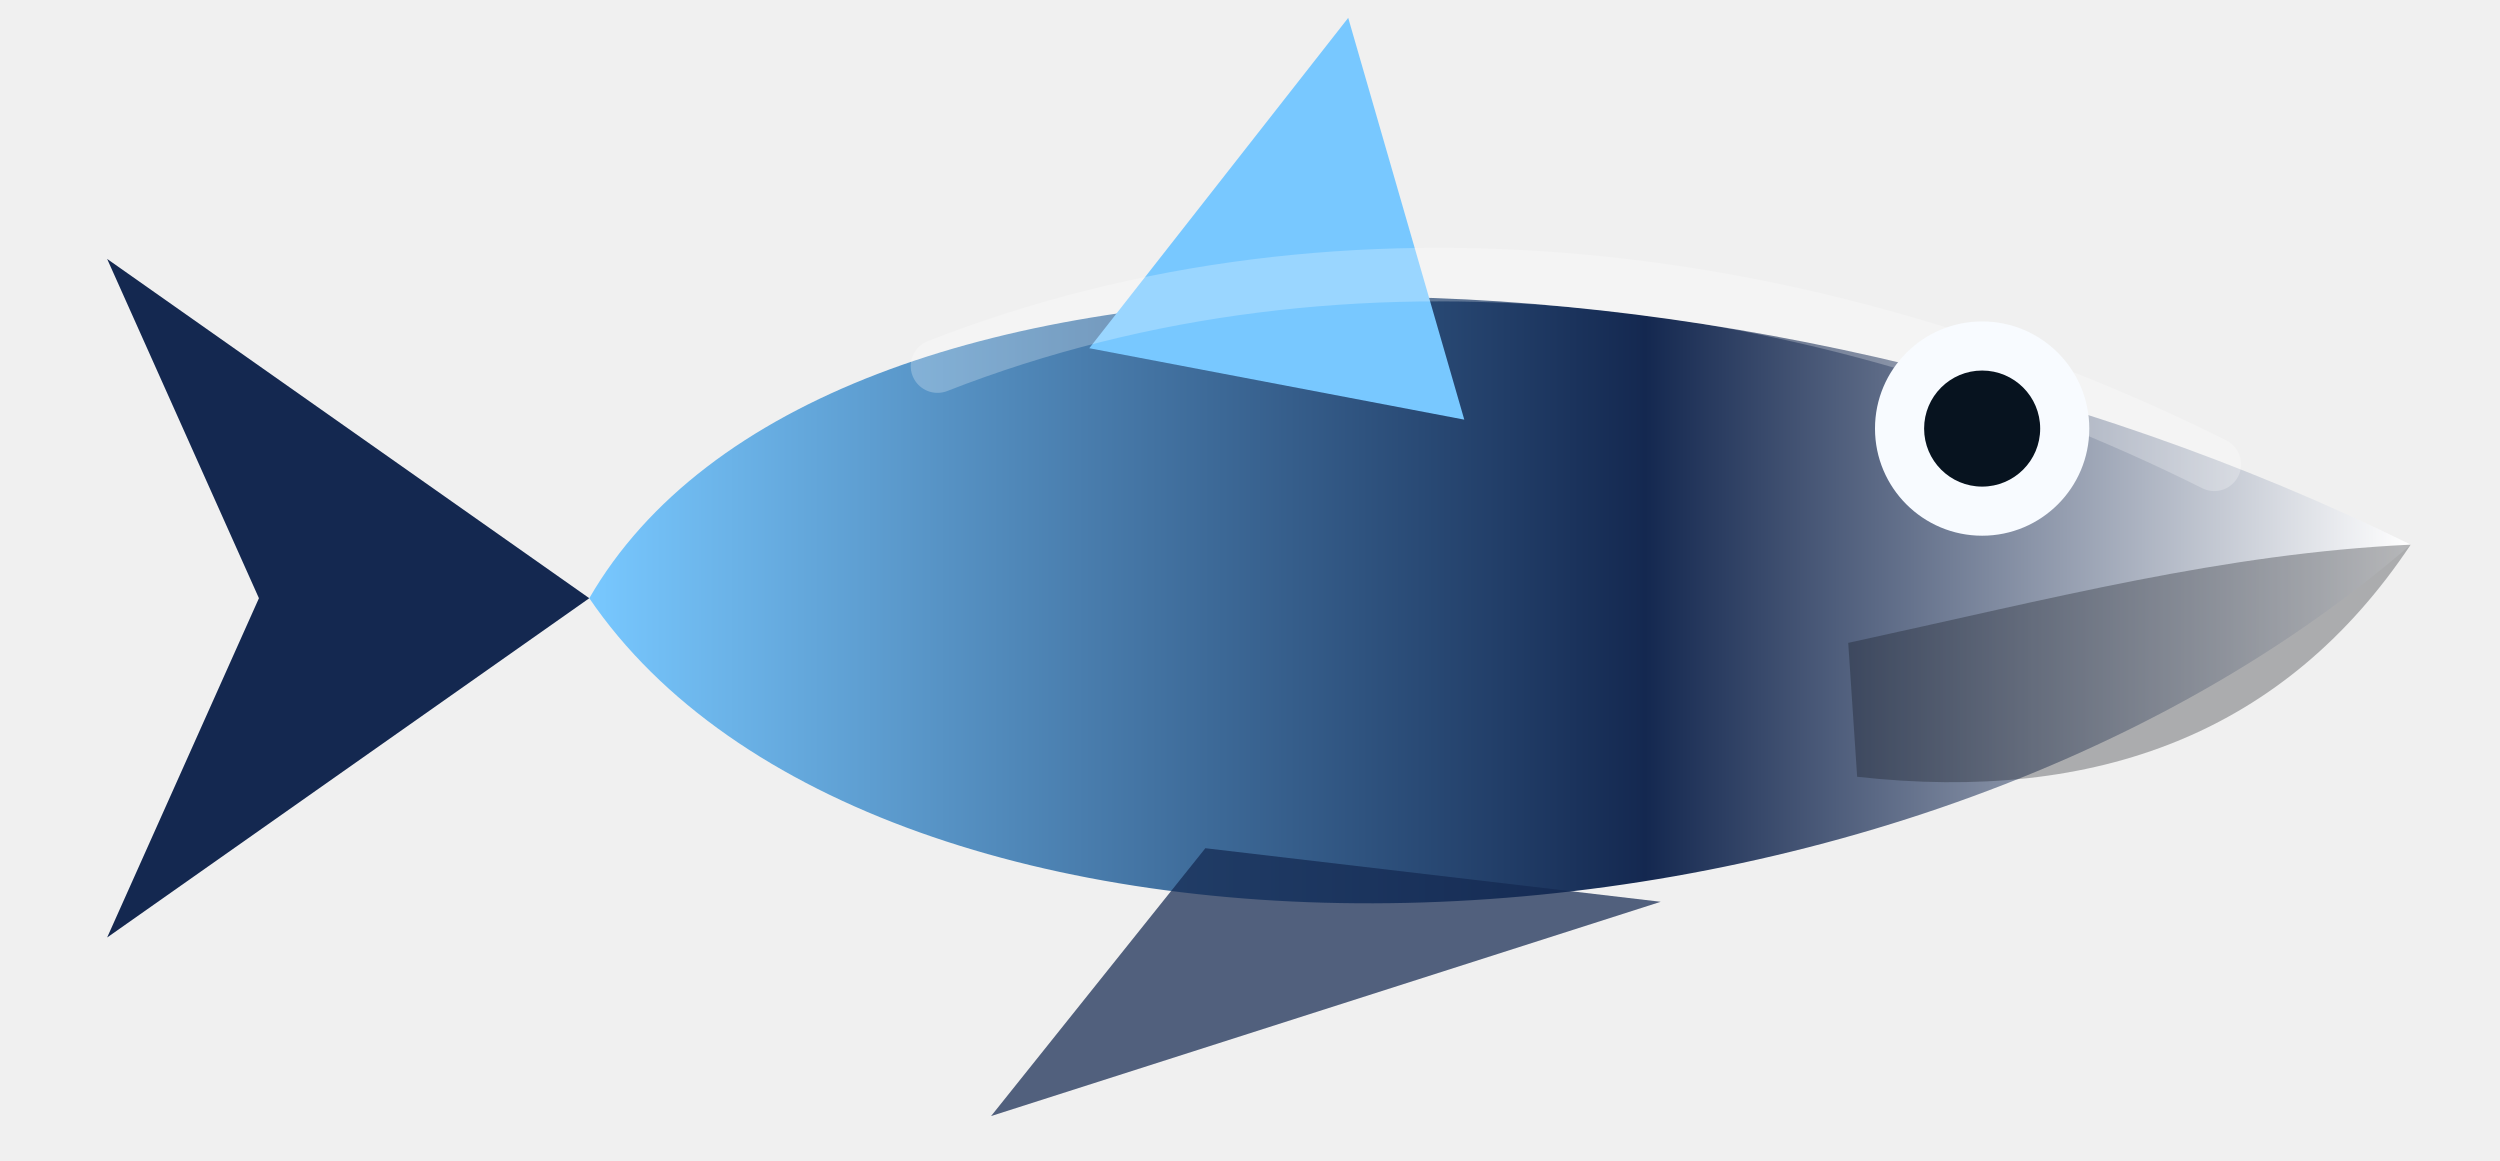
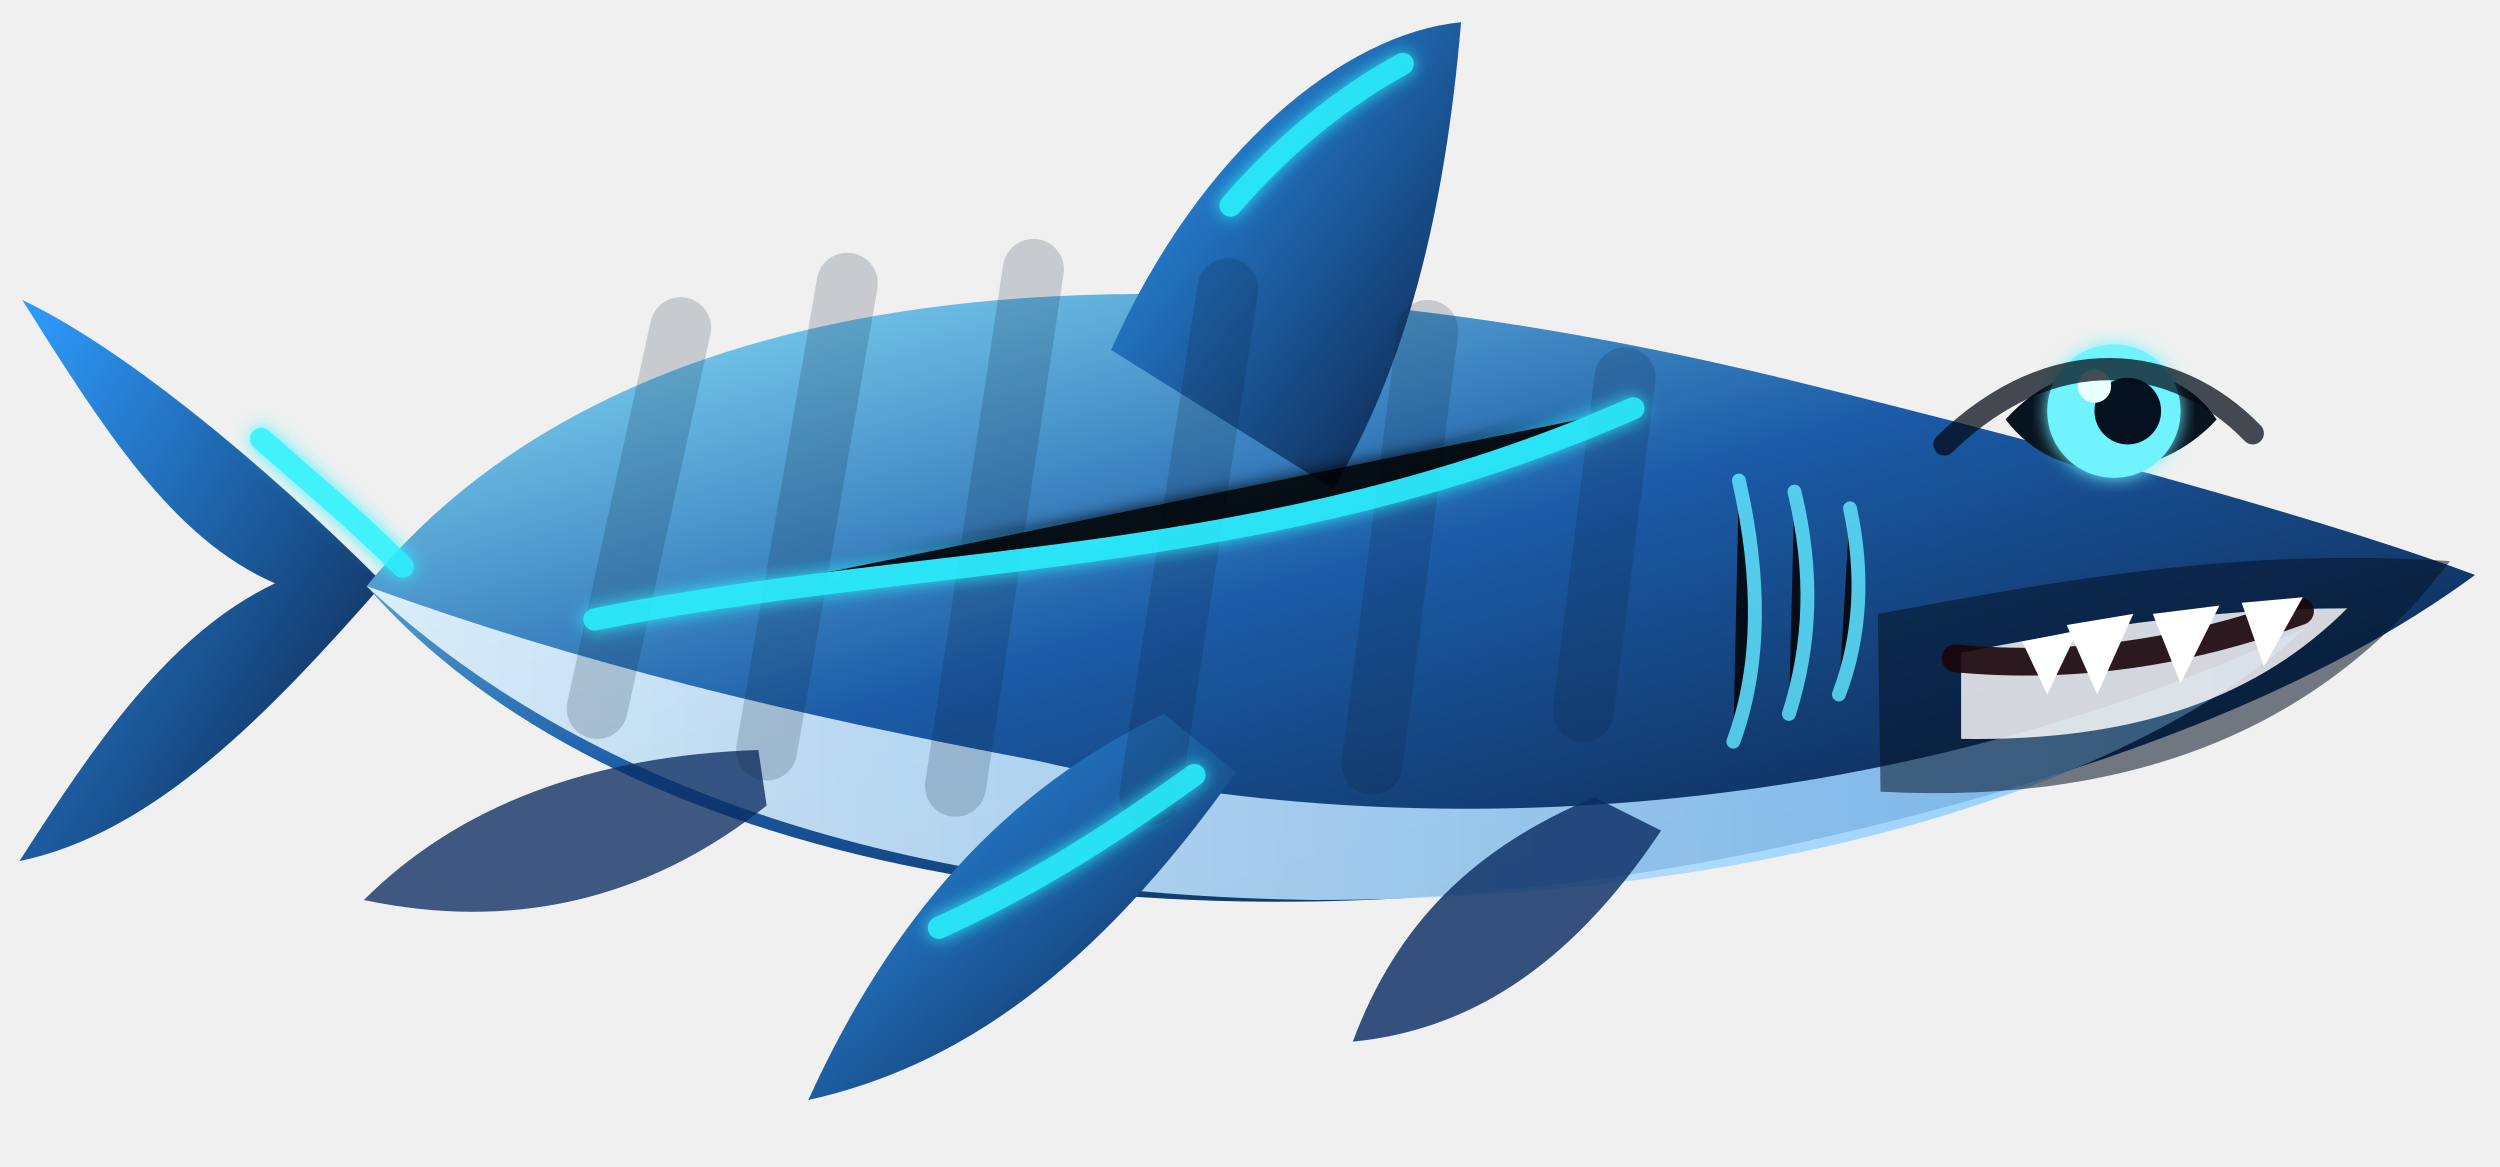
- <svg xmlns="http://www.w3.org/2000/svg" viewBox="0 0 560 260">
+ <svg xmlns="http://www.w3.org/2000/svg" viewBox="0 0 900 420">
  <defs>
-     <linearGradient id="g">
-       <stop stop-color="#78c8ff" />
-       <stop offset=".58" stop-color="#142850" />
-       <stop offset="1" stop-color="#ffffff" />
+     <linearGradient id="body" x1="0" x2="1" y1="0" y2="1">
+       <stop stop-color="#8fe8ff" />
+       <stop offset=".46" stop-color="#1b5ba7" />
+       <stop offset="1" stop-color="#07152d" />
    </linearGradient>
+     <linearGradient id="belly" x1="0" x2="1">
+       <stop stop-color="#f0fbff" />
+       <stop offset="1" stop-color="#7ec5ff" />
+     </linearGradient>
+     <linearGradient id="fin" x1="0" x2="1" y1="0" y2="1">
+       <stop stop-color="#2f9dff" />
+       <stop offset="1" stop-color="#0a1d41" />
+     </linearGradient>
+     <filter id="gl">
+       <feGaussianBlur stdDeviation="3" result="b" />
+       <feMerge>
+         <feMergeNode in="b" />
+         <feMergeNode in="SourceGraphic" />
+       </feMerge>
+     </filter>
  </defs>
-   <g>
-     <path d="M132 134 24 58 58 134 24 210Z" fill="#142850" />
-     <path d="M132 134C184 44 390 48 540 122 420 226 196 228 132 134Z" fill="url(#g)" />
-     <path d="M244 78 302 4 328 94Z" fill="#78c8ff" />
-     <path d="M270 190 222 250 372 202Z" fill="#142850" opacity=".72" />
-     <path d="M414 144c46-10 84-20 126-22-28 42-70 58-124 52Z" fill="#0b0f14" opacity=".30" />
-     <path d="M210 82c92-36 198-22 286 22" fill="none" stroke="#ffffff" stroke-width="12" opacity=".25" stroke-linecap="round" />
-     <circle cx="444" cy="96" r="24" fill="#f8fbff" />
-     <circle cx="444" cy="96" r="13" fill="#07131f" />
+   <g id="locked-shark-silhouette">
+     <path d="M138 210C92 164 42 124 8 108c29 46 54 86 91 102-38 18-65 58-92 100 48-10 89-52 131-100Z" fill="url(#fin)" />
+     <path d="M132 211C226 95 421 83 641 136c118 29 205 54 250 71-53 39-133 73-255 99-223 46-418 4-504-95Z" fill="url(#body)" />
+     <path d="M374 274c137 32 307 21 456-48-60 56-190 98-357 98-147-2-263-40-341-113 77 28 152 46 242 63Z" fill="url(#belly)" opacity=".86" />
+     <path d="M400 126C432 54 484 12 526 8c-6 70-20 124-46 168Z" fill="url(#fin)" />
+     <path d="M445 278c-51 72-100 106-154 118 30-66 71-112 128-139Z" fill="url(#fin)" />
+     <path d="M598 299c-34 51-71 72-111 76 16-43 44-70 87-88Z" fill="#0b2d63" opacity=".82" />
+     <path d="M276 290c-44 35-93 45-145 34 34-34 82-52 142-54Z" fill="#0b2d63" opacity=".78" />
+     <g opacity=".18" stroke="#0a1930" stroke-width="22" stroke-linecap="round">
+       <path d="M245 118 215 255" />
+       <path d="M305 102 276 270" />
+       <path d="M372 97 344 283" />
+       <path d="M442 104 414 286" />
+       <path d="M514 119 494 275" />
+       <path d="M585 136 570 256" />
+     </g>
+     <g stroke="#29f3ff" stroke-width="8" stroke-linecap="round" filter="url(#gl)" opacity=".88">
+       <path d="M214 223c120-24 242-18 374-76" />
+       <path d="M430 279c-28 20-55 38-92 55" />
+       <path d="M94 158c17 15 34 29 51 46" />
+       <path d="M443 74c19-22 40-39 62-51" />
+     </g>
+     <path d="M676 221c65-12 130-24 206-19-44 58-111 88-205 83Z" fill="#031024" opacity=".54" />
+     <path d="M706 235c41-8 87-16 139-16-31 31-74 48-139 47Z" fill="#fff" opacity=".82" />
+     <path d="M704 237c42 4 83-2 124-17" fill="none" stroke="#19040a" stroke-width="10" stroke-linecap="round" opacity=".9" />
+     <g fill="#fff">
+       <path d="M744 225l11 25 13-29Z" />
+       <path d="M775 221l10 25 14-28Z" />
+       <path d="M807 217l8 23 14-25Z" />
+       <path d="M728 231l9 19 11-23Z" />
+     </g>
+     <g stroke="#62e7ff" stroke-width="5" stroke-linecap="round" opacity=".82">
+       <path d="M626 173c8 35 8 67-2 94" />
+       <path d="M646 177c7 29 6 55-2 80" />
+       <path d="M666 183c5 23 4 46-4 67" />
+     </g>
+     <path d="M722 151c24-27 62-22 76 0-21 23-57 25-76 0Z" fill="#07131f" />
+     <circle cx="761" cy="148" r="24" fill="#71f3ff" filter="url(#gl)" />
+     <circle cx="766" cy="148" r="12" fill="#05111e" />
+     <circle cx="754" cy="139" r="6" fill="#eaffff" />
+     <path d="M700 160c39-38 83-33 111-4" fill="none" stroke="#020814" stroke-width="8" stroke-linecap="round" opacity=".72" />
  </g>
</svg>
